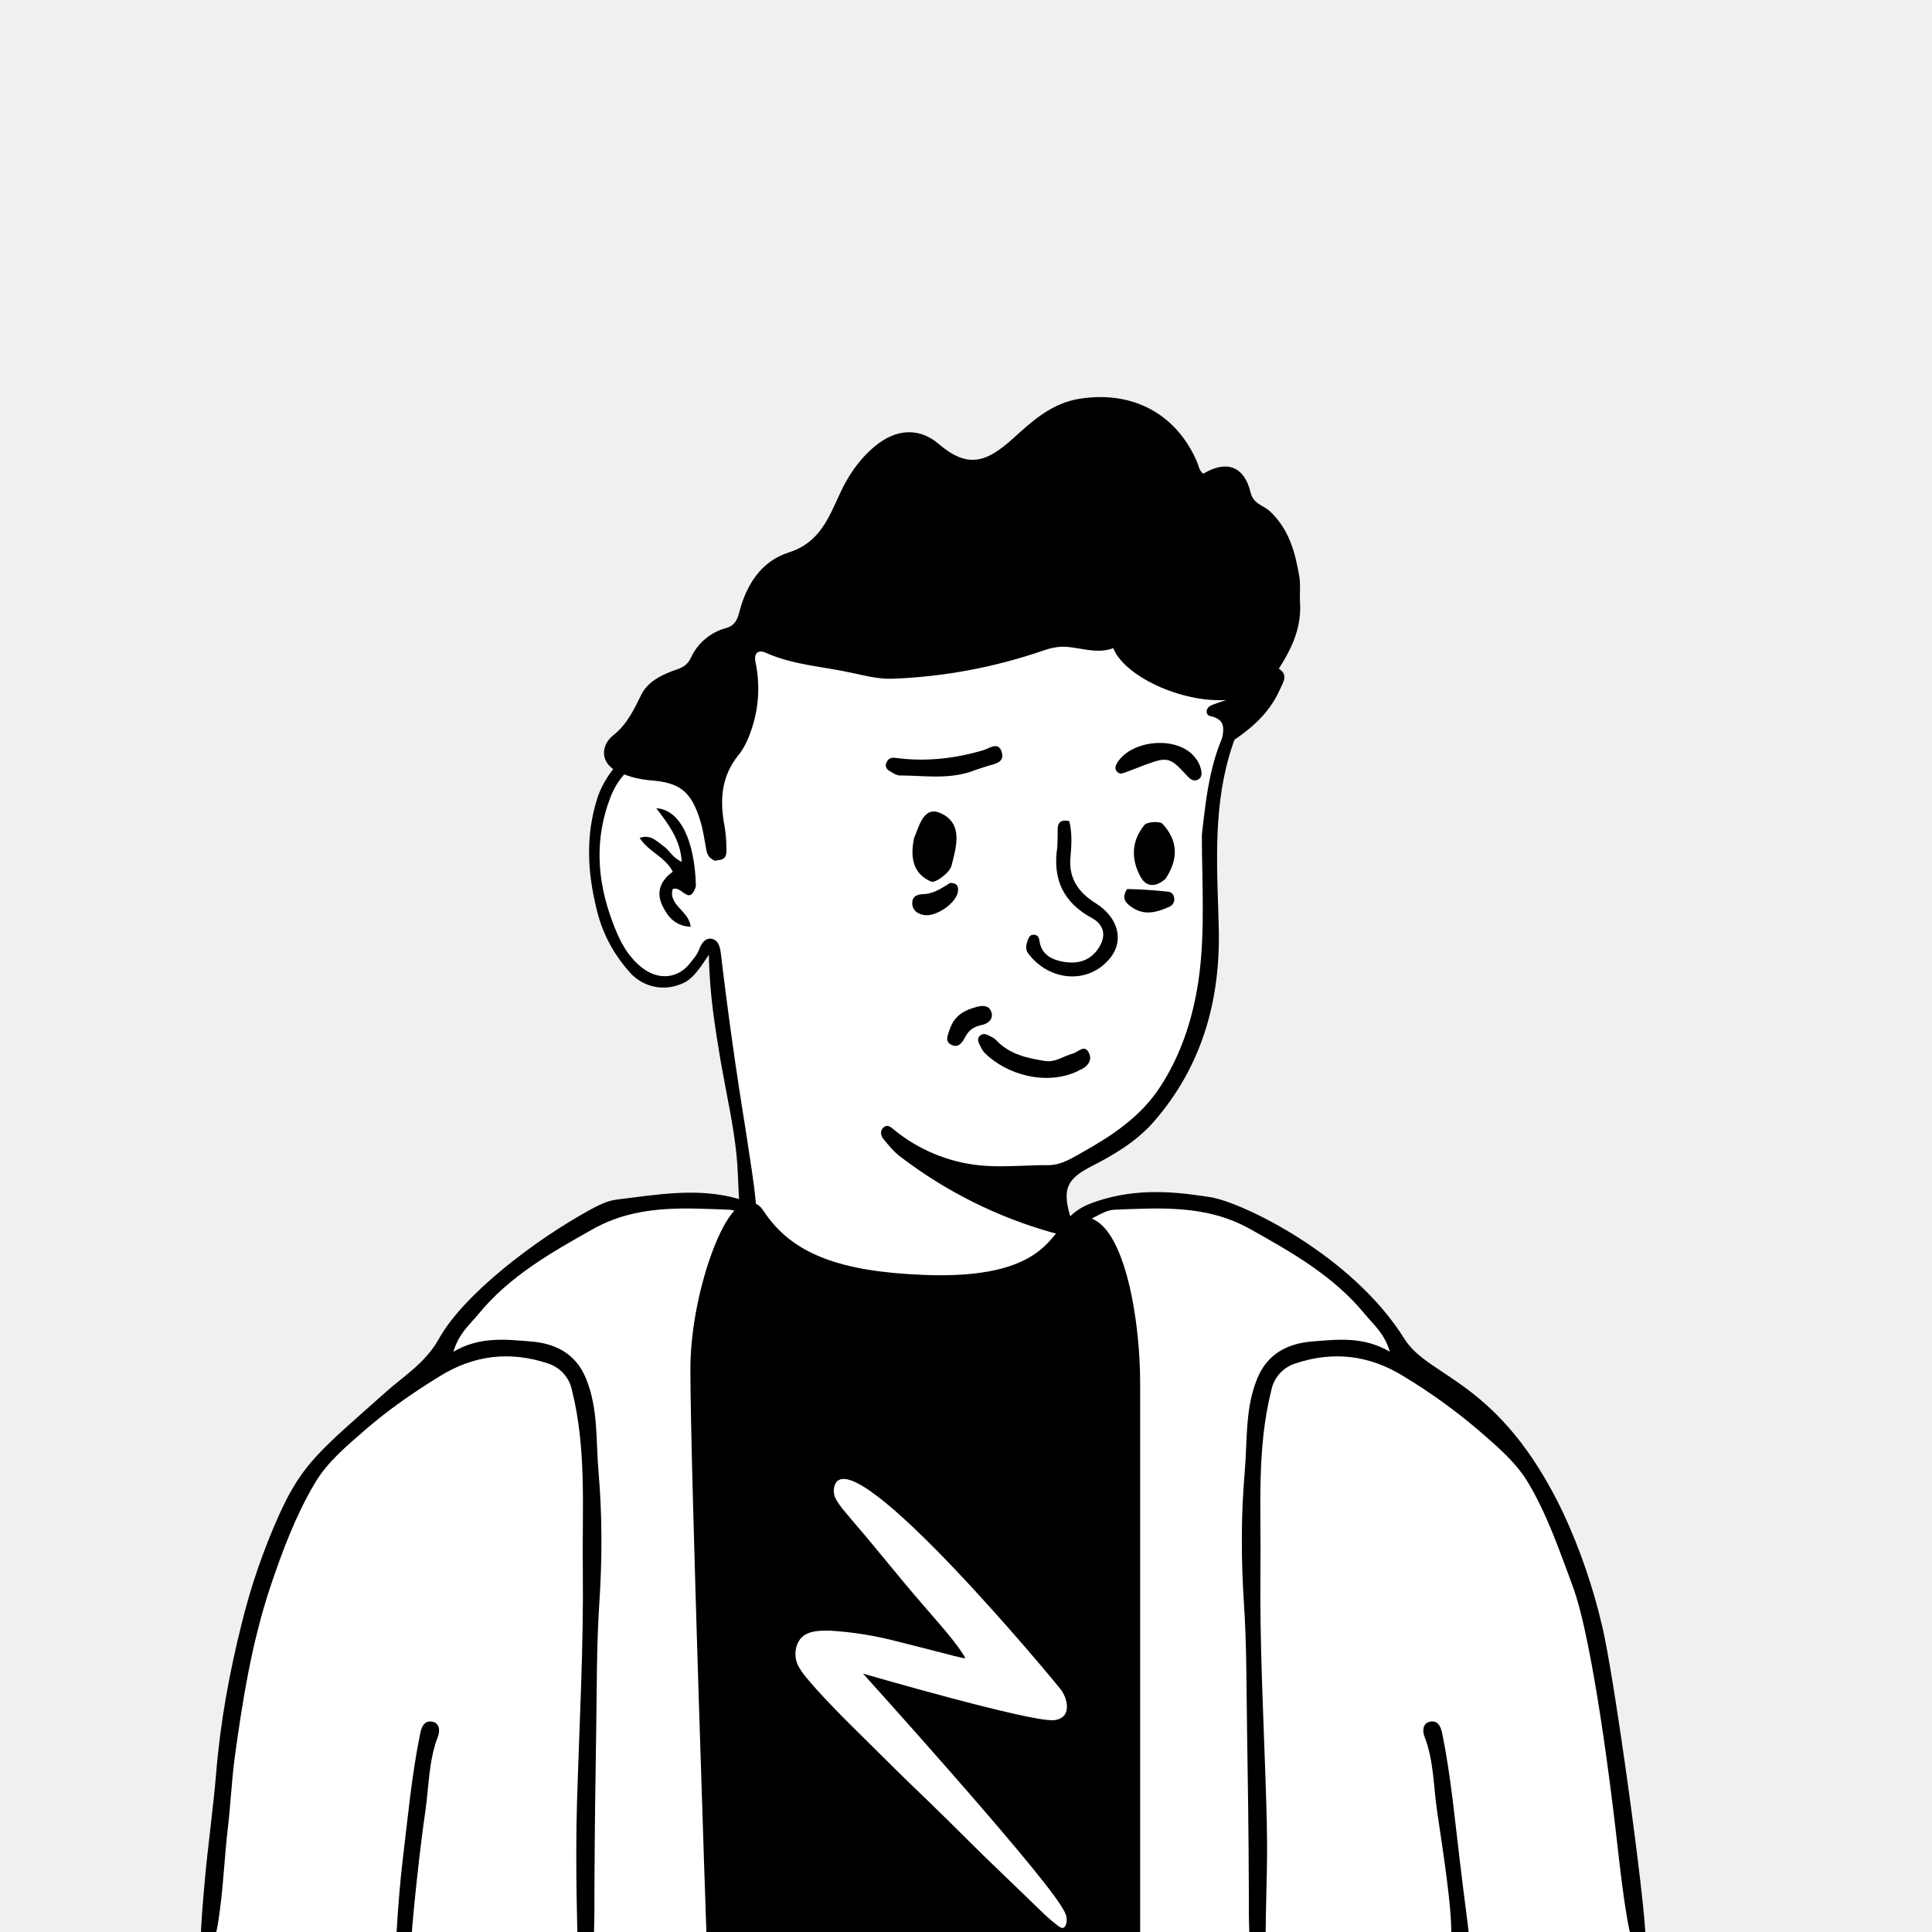
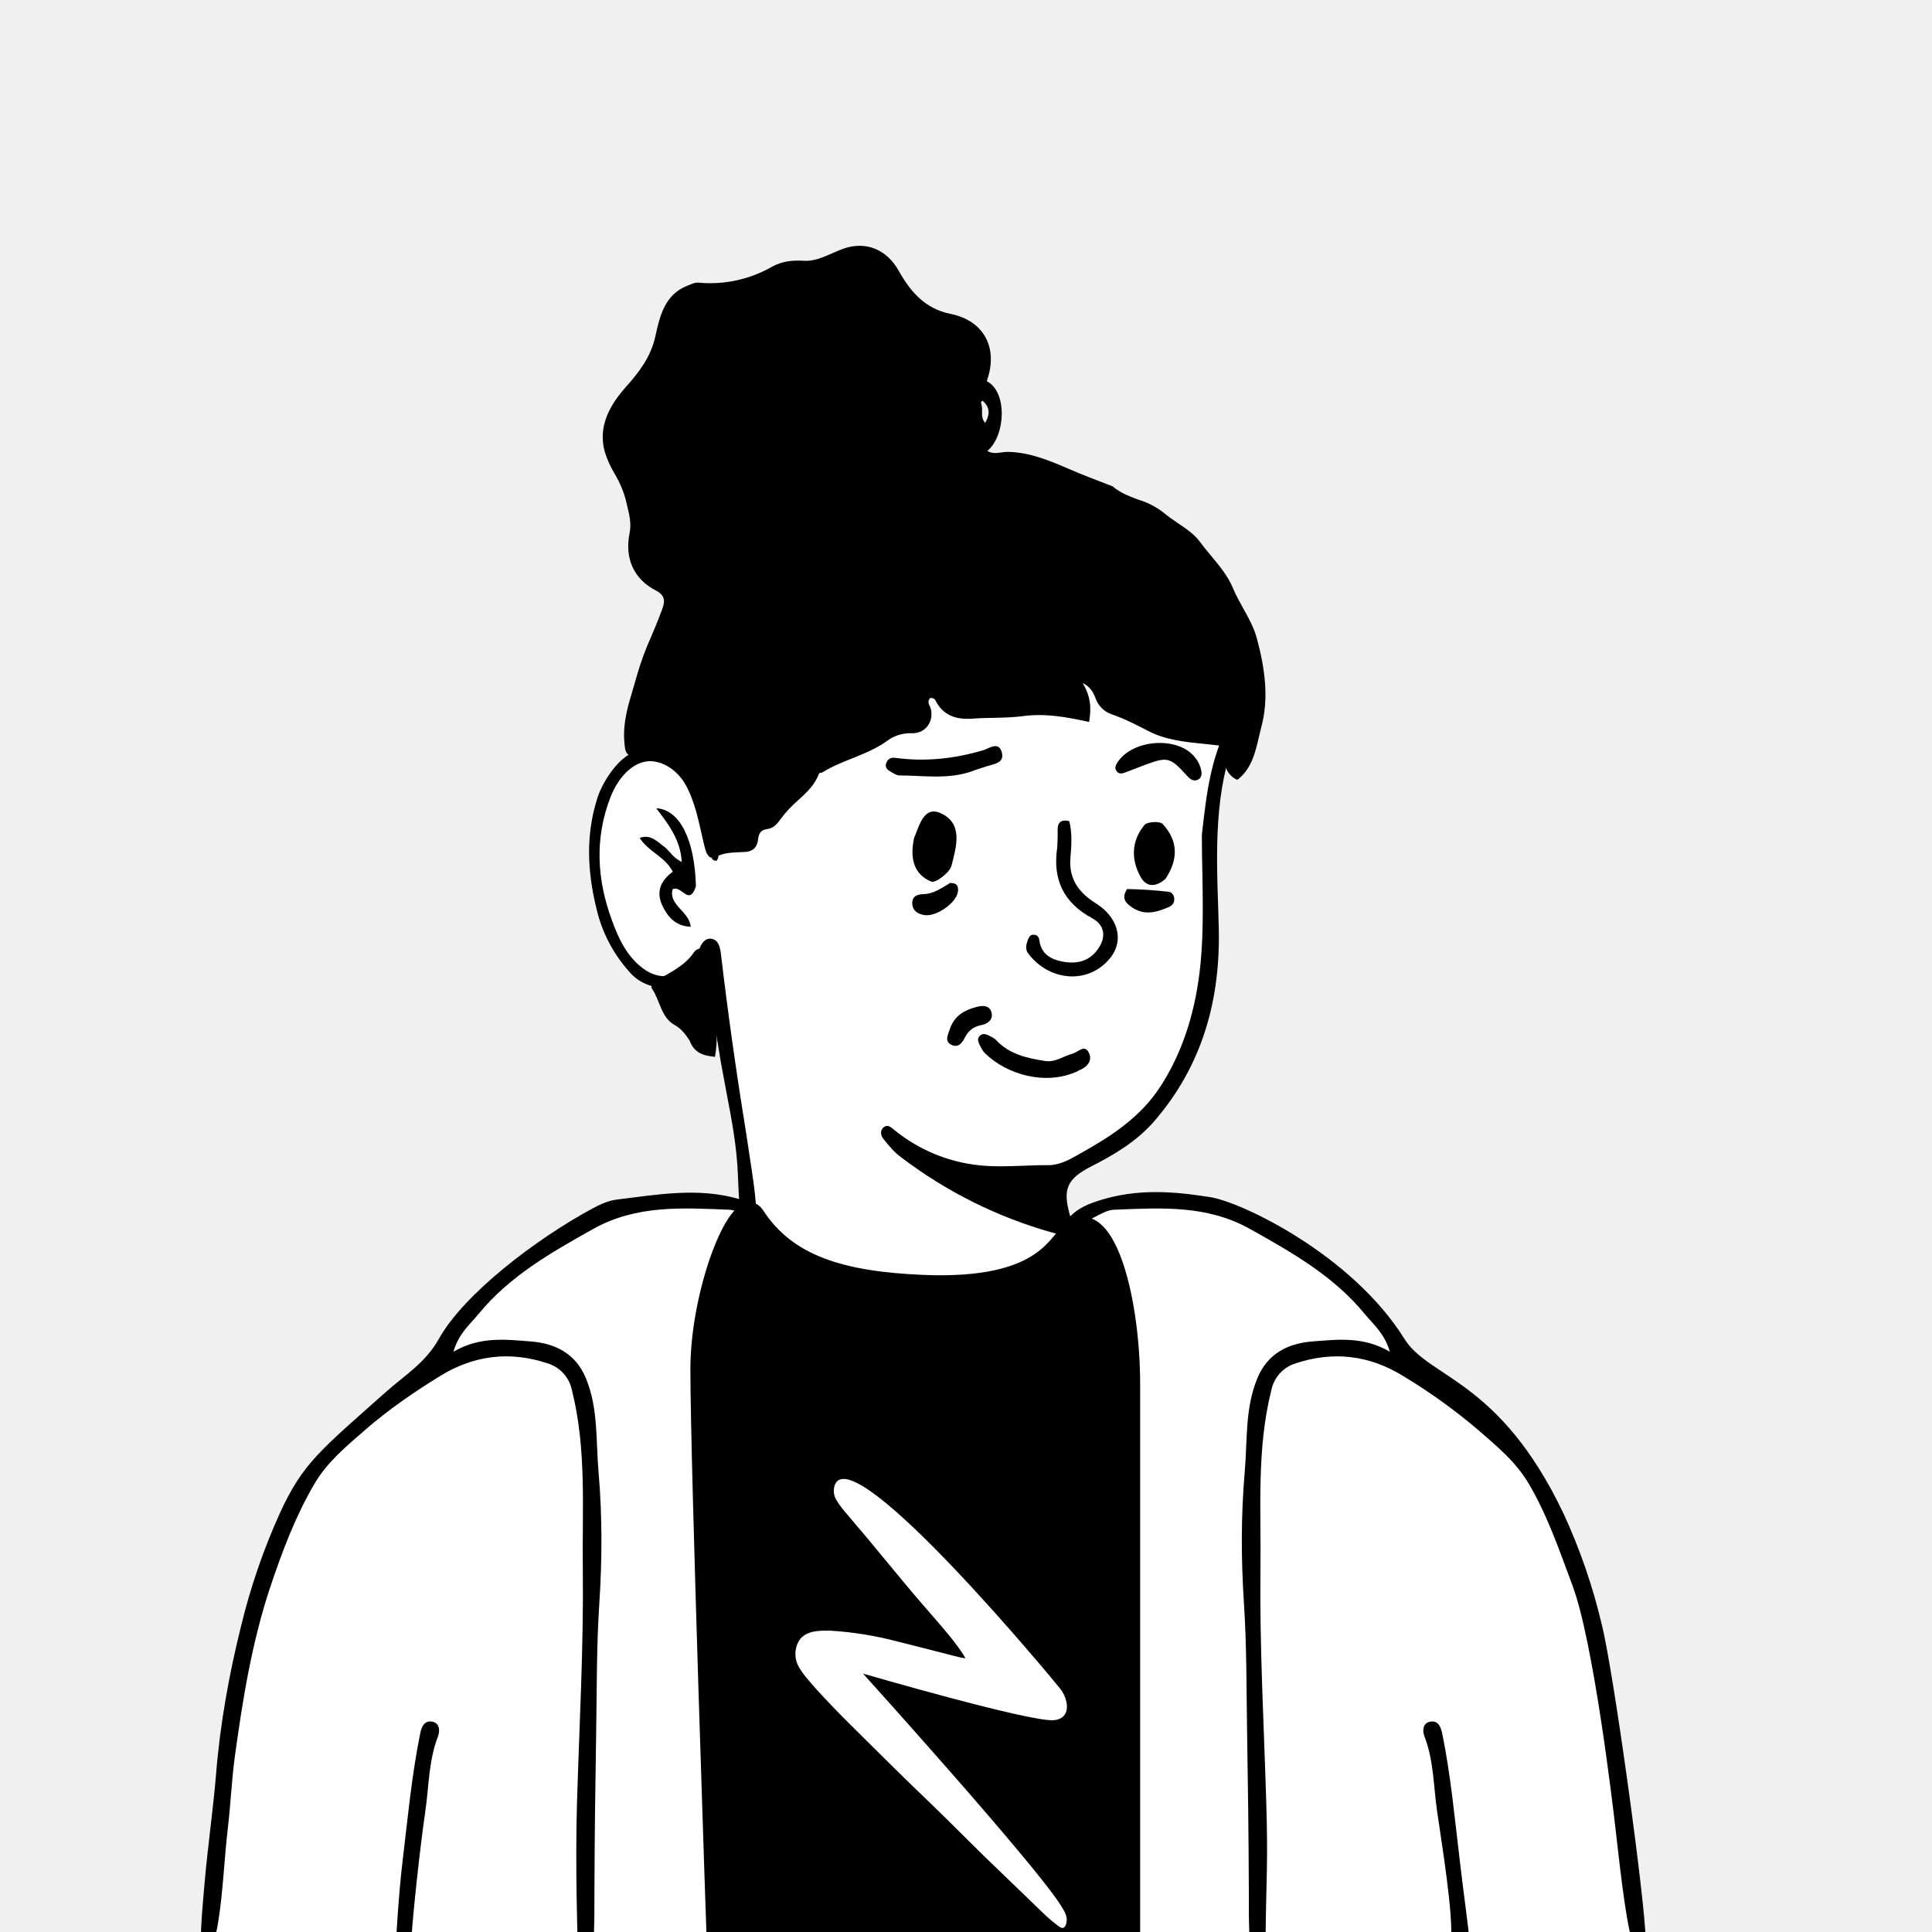
- <svg xmlns="http://www.w3.org/2000/svg" viewBox="0 0 1744 1744" fill="none" shape-rendering="auto" width="128" height="128">
+ <svg xmlns="http://www.w3.org/2000/svg" viewBox="0 0 1744 1744" fill="none" shape-rendering="auto">
  <mask id="viewboxMask">
    <rect width="1744" height="1744" rx="0" ry="0" x="0" y="0" fill="#fff" />
  </mask>
  <g mask="url(#viewboxMask)">
    <g transform="translate(531 487)">
      <path d="M554 727.7c-99.2 297-363.8 388.6-503.7 19.8-19.3-50.7 31-69.5 66.2-91.9 24.1-15.3 36.8-28.5 35.3-42.2-7-64.4-36.9-243.8-36.9-243.8l-3-5.8s.7-1.6-2.2 1.2c-3 3-9.9 34.2-37 34.2-24.5 0-49.2-10.9-61-86.3C7.2 285.6 9.6 214 40 201c12.5-5.3 24-7.2 35.2-.8 11.3 6.4-13-22 112-126C268.4 6.4 396.7-3.5 448.5 8 500.3 19.5 552 44.8 574.9 98.5c27.8 65-25.9 114.3-14 262.5-2.2 53.6.8 171.2-146.6 210.6-28 7.5-19.3 48.4 22.7 58.4 67 21 117 72.3 117 97.9" fill="#fff" />
      <path fill-rule="evenodd" clip-rule="evenodd" d="m554 266.2.1-1.4c4.1-36.4 8.2-71.7 27.1-103.4 6.5 4.4 5.7 10 3.7 15.2-19.9 51.2-18 104.4-16.2 157.6l.4 14c2.1 66.4-14.5 126.8-58.7 177.5-15.4 17.6-35.8 29.8-56.5 40.3-21.4 11-25.9 20.1-19.2 43.6l.8 2.6c1.4 3.9 2.8 7.9-1 11.8-4.5 4.6-9.5 3.3-14.8 1.8l-.6-.1a406.4 406.4 0 0 1-137-68.3c-6-4.4-10.8-10.3-15.5-16.1l-.3-.4c-2.5-3-3-7.8.5-10.4 3.3-2.5 5.8-.5 8.7 1.8l1 .9a145.5 145.5 0 0 0 76.3 31.7c13.4 1.4 26.6.9 40 .4 7.4-.3 14.8-.6 22.3-.5 10.2 0 18.7-4.7 26.7-9.2l2.8-1.6c27.8-15.5 54.3-32.8 72.2-60.7 16.1-25 25.9-52.2 31.6-80.9 7.2-36.1 6.6-72.7 6-109.8-.3-12-.5-24.2-.5-36.4ZM50.6 190.8c21.9-1.7 34 11.2 44.3 26.3a140.4 140.4 0 0 1 22.4 61.5c.5 3.7 1 7.6-1.2 11.3-4.5.6-4.9-3-5-5.6-.5-20.7-9.7-38.7-18.9-56.1-6.6-12.5-16.2-24.6-31.4-27.6-17.2-3.5-33 12-40.8 32.2-14.5 37.6-12 74.6 1.4 111 5.8 15.9 13.1 32.1 27.8 43.2 14.8 11.3 32.7 9.3 43.6-5.7l2-2.5c2-2.6 4-5.1 5-8 2.1-5.8 5.4-11.2 11.3-10.4 6.8 1 8 8.3 8.7 14a3661 3661 0 0 0 22 156.7l5.9 38.8c2.6 17.1 5.6 41.7 3.6 52.1a28 28 0 0 0-.3 2.2c-.4 2.8-.6 5-4.2 5.5-4.9.8-7-2-7.7-6.4-2.3-17-3-23.6-4-49.6-.9-25.2-5.6-50-10.4-74.9l-5-27c-5.2-30.8-10.3-62-10.8-97l-2 3c-7.6 11.3-13.7 20.5-24.5 24a40.5 40.5 0 0 1-46.1-12.5 127.8 127.8 0 0 1-28.8-55.8c-8.4-34-9.9-67.1.9-100.6 5.2-16.1 23.7-44.7 42.2-42Zm34.6 127.5c4.4 3.2 8.4 6 12-5.4-1.1-42.2-14.7-69.2-35.8-70.3 11.2 14.6 22 28.8 23 48.5a32.3 32.3 0 0 1-10.7-8.8c-2-2.2-4-4.4-6.5-6l-3-2.4c-4.8-3.6-9.7-7.4-17.8-4.5 3.8 5.8 9 10 14.3 14 6 4.7 12 9.3 15.6 16.5-10.6 7.7-15.2 17.7-9.7 29.9 4.8 10.5 11.9 19.2 25.9 19.8-.6-6.3-4.7-10.9-8.8-15.4-5-5.4-9.7-10.6-7.5-18.6 3.2-1.5 6.2.7 9 2.7Z" fill="#000" />
    </g>
    <g transform="translate(178 1057)">
      <path d="M1301.3 694.3H182L6 692s25.8-236.8 36.7-268.4C69 348 95.3 256.1 163.2 211.3c29.6-19.6 53.3-37 55.2-47.6 1-5.3 97.8-99.7 115.3-109.2C417.2 8.9 498.5 36 498.5 36l.9 18.8s1.9 22.7 6.9 29.4c22.7 31 101.3 50.4 154.1 54.7 66.3 5.3 138.5-24.7 140.7-46.7 1.7-17.3-21.4-48.5 11.8-61.6C838.5 20.6 914.5 27 941 37.3c34.1 13.2 99 53.5 130.3 93.4 12.2 15.6 14.7 59.5 56.3 72.4 62 19.1 109.6 108.7 135.3 220.5 13.1 57.2 38.4 270.7 38.4 270.7Z" fill="#fff" />
      <path d="m843.7 694.3-377.5-.3s-13.5-434.3-13.5-523.6c0-74 36.6-154.8 52-130.7 28.5 44.5 76.5 55 149 58.3 115 5.1 121.6-38 137.3-46.8 31.4-17.9 52.7 56.4 52.7 133v510.1Z" fill="#000" />
      <mask id="bodyVariant09-a" style="mask-type:luminance" maskUnits="userSpaceOnUse" x="453" y="259" width="392" height="433">
        <path d="m467 692-14-432.5h392V692H467Z" fill="#fff" />
      </mask>
      <g mask="url(#bodyVariant09-a)">
        <g transform="translate(396 278)" style="mix-blend-mode:difference">
          <path d="M204.9 175.7s150.1 43.7 172 42.1c9.5-.6 13.6-7 11.8-16.2a28 28 0 0 0-5.5-12c-2.9-4-186-225.6-203.5-184.5a16 16 0 0 0 .5 12.5c4.3 8 10.8 14.4 16.3 21.3 21.4 24.8 41.6 50.6 63.1 75.3 12.7 14.9 30.5 34.2 37.9 47.7-5.4-.5-15.1-3.5-21.1-4.9-13.5-3.4-27-7-40.5-10.3a313.1 313.1 0 0 0-60.2-9.7c-9.2-.1-20.4-.4-27 7.1-5.2 6.5-6 15.8-2.8 23.3 4 8.3 10.7 15 16.6 22a855 855 0 0 0 29.6 30.9c18.8 18.5 37.3 37.2 56.2 55.5 22 21 43.5 42.3 65 63.7 15.9 15.5 32 30.7 47.9 46.2 4.8 4.7 9.6 9.4 14.8 13.7l5.3 4.2c1.2.8 2.4 1.7 3.9 1.8 2.5-.4 3.3-3.5 3.6-5.7.9-5.8-2.8-10.7-5.6-15.3C358.6 345.7 205 175.7 205 175.7Z" fill="#fff" />
        </g>
      </g>
      <path d="M1295 694c-6.2-21.3-11.5-73.3-14.9-102-2.4-20.7-19.6-166.5-38.5-217.4-11.6-31.1-22.4-63-39.5-92.1-11.7-20-29.3-34.3-46-48.9a513 513 0 0 0-67-48.2c-30.9-19.2-63.4-23-97.6-11.7a32 32 0 0 0-21.9 24.3c-13.4 53.3-9.1 107.6-9.8 161.6-.8 69.8 3.1 139.5 5.2 209.2 1.8 57.2 0 66.7-.6 125.2h-14.5c-.9-32.2-.4-15.3-.6-47.5-.2-47.6-.8-95.1-1.6-142.7-.6-37.8-.3-75.7-2.8-113.5-2.6-39.6-2.7-79.1.7-118.6 2.5-28.2.1-57 11.3-84.3 9.4-23 28.3-31.8 49.9-33.5 22.4-1.7 45.7-4.8 69.8 9.3-4.8-16.6-15-24.7-22.6-34-28-34.2-65.5-55.5-103.6-76.8-39.3-22-80.7-19-122.6-17.4-6.5.3-12 3.8-17.8 6.7-7.5 4-15.3 7.3-26.6 4.8 9.5-13 22.1-17.3 35.1-21.1 37.1-10.8 73-5.2 95.7-1.8C943 28 1042.7 76 1089.7 151.5c22.3 35.9 85.8 36.4 143.6 157.6a528 528 0 0 1 34.7 100.7c10.9 44 39.5 252.6 39.5 284.2H1295ZM15.3 694c2-6.9 2.7-9.9 3.6-15.7 4.6-28.4 5.5-57.6 8.9-86.3 2.4-20.6 3.3-41.4 6-62 7.2-52.7 15.6-105 32.5-155.4 10.7-31.7 22.4-63 39.5-92.1 11.7-20 29.3-34.3 46-48.9 20.7-18 43.5-33.7 67-48.2 30.9-19.2 63.4-23 97.6-11.7a32 32 0 0 1 21.9 24.3c13.4 53.3 9.1 107.6 9.8 161.6.8 69.8-3.1 139.5-5.2 209.2-1.8 57.2.5 125 .5 125l14.6.2c.9-32.2.4-15.3.6-47.5.2-47.6.8-95.1 1.6-142.7.6-37.8.3-75.7 2.8-113.5 2.6-39.6 2.7-79.1-.7-118.6-2.5-28.2-.1-57-11.3-84.3-9.4-23-28.3-31.8-50-33.5-22.3-1.7-45.6-4.8-69.7 9.3 4.8-16.6 15-24.7 22.6-34 28-34.2 65.5-55.5 103.5-76.8 39.4-22 80.8-19 122.7-17.4 6.5.3 12 3.8 17.8 6.7 7.5 4 2.3 11.5 6.4.7 5.8-15-2-13.2-15-17-37-10.8-74-4-111 .5-7.4 1-14.8 4.4-21.5 8-51.4 27.8-116 77.2-138.6 117.6-12 21.6-30.7 32.8-47.5 47.7C111 252.3 95.3 263.8 74.6 309a573.6 573.6 0 0 0-34.7 100.7c-11 44-19.1 88.6-22.8 134.2-2.7 32.4-7.4 64.8-10.3 97.4-2 22.8-3.5 39.7-3.5 52.6h12Z" fill="#000" />
      <path d="M1131.8 694c2-23.7-8-84.7-12.5-115.7-3.3-22.6-3-46-11.4-67.7-2.1-5.4-1.5-12.4 5.3-13.5 6.4-1 9.2 3.5 10.7 10.8 7.8 38.3 11.3 77.2 16 116 3.5 30 7.8 60 8.5 70l-16.6.1ZM193.3 694c1.4-23.6 8-84.7 12.6-115.7 3.3-22.6 3-46 11.4-67.7 2.1-5.4 1.5-12.4-5.3-13.5-6.4-1-9.3 3.5-10.7 10.8-7.8 38.3-11.3 77.2-16 116-3.6 30-5.7 70.1-5.7 70.1h13.7Z" fill="#000" />
      <path d="M467.4 694.3S452.7 266.8 452.7 179c0-72.8 36.6-163 52-139.2 28.5 43.8 77.2 58.4 149.7 61.5 115 5 120.9-41.3 136.6-50 31.4-17.6 52.7 66 52.7 141.4V694" stroke="#000" stroke-width="15" />
    </g>
    <g transform="translate(266 207)">
-       <path d="M907.4 335c2 23.5-6.8 42.5-19 61.6 8.8 5.7 4 12 .8 19.1-10.2 23-28.7 37.5-48.9 50.4-2.3-.7-3.9-2.5-3.5-4.7 2-10 4-19-10.4-22-4.1-.9-4.7-7 1-9.7 3.6-1.6 7.5-2.7 13.5-4.8-40.4 2.5-91.6-21.2-102-46.8-13.2 5-26.6.5-39.8-1-8.6-1-16 .6-23.5 3.2a472.3 472.3 0 0 1-136 25.4c-12.1.4-23.6-2.5-35.2-5-26.4-6-53.9-7.2-79-18.4-7.8-3.5-10.8 1-9.5 8a115 115 0 0 1-2.4 57.7c-3 9.6-6.8 19.1-12.6 26.2-16.1 19.8-17.3 41.4-12.8 64.8 1 6.3 1.6 12.7 1.6 19 .2 5 .7 10.6-7 11.4-7.2.7-10.2-3.8-11.2-9.6-1.6-8.7-2.7-17.4-5.4-26-8-26-17.9-34.4-45-36.4-9.3-.8-18.4-3-27-6.7-19.4-7.6-17.9-25-6.6-33.9 12.7-10.1 18.6-23 25.4-36.7 6.1-12.4 19.6-18.6 32.7-23 5.8-2 9.4-4.9 12-10.2a48.8 48.8 0 0 1 32-27c7-2 9.8-6.7 11.6-13.7 6.3-25 19.8-46.6 44.8-54.5 27.9-8.8 36.1-31.4 46.4-53.6 7.6-16.4 17.6-30.9 31.5-42.4 19.4-16 40.1-16.7 57.4-2 26 22.2 42.7 17.3 67.5-5.2 17.6-16 35-31.7 60-35.6 47-7.3 86.6 13 105.6 56.7 1.7 3.8 2 8.3 5.8 11 20.9-12.5 37-6.9 42.7 17 2.6 10.6 11.7 11.5 17.4 16.9 17.4 16.3 22.9 37.2 26.6 59 1.1 6.7.4 13.6.5 21.5Z" fill="#000" />
+       <g fill="#000">
+         <path fill-rule="evenodd" clip-rule="evenodd" d="M761.5 244c-8-3-16.2-6-23.2-12a1333.5 1333.5 0 0 1-21.2-8.2c-6-2.3-12-4.8-18-7.4-17.7-7.6-35.3-15.1-55.2-15.5-1.9 0-3.8.2-5.8.5-4.2.6-8.5 1.2-12.8-1.3 16.8-14.3 18-53.8-.6-63 10.7-29.5-2-54.6-32.8-60.8-23.2-4.7-36.2-20.3-46.6-38.8-10.6-19-29.3-27.2-49.7-20.1-3.5 1.2-7 2.7-10.5 4.3-8.4 3.7-17 7.4-25.9 6.7-10.4-.7-19.7.7-28 5.2A112.4 112.4 0 0 1 365 48.2c-3.2-.4-6.1.9-9 2.1l-2 .8c-20 8-24.5 27.7-28.2 44.5l-.2 1c-4.3 19.1-14.7 32.3-26.8 45.9-14.6 16.5-25 35.4-19 58A95 95 0 0 0 289 221a90 90 0 0 1 10.2 24.5l1.2 5.2c1.9 7.8 3.6 15.2 1.9 23.6-4.5 22.5 3.6 41.4 23.7 51.7 10.2 5.2 7.6 12 5.2 18.4l-.7 1.8c-2.6 7.2-5.6 14.2-8.6 21.3a257 257 0 0 0-12.8 34.7l-3.9 13.5c-4.4 14.6-8.8 29.4-7.7 45.8.8 12.6 2 14.7 14.2 14a39 39 0 0 1 36.6 18.5c10.9 15.6 14.8 33.2 18.8 50.7 1 4.6 2 9.2 3.2 13.7 1.5 6 4.4 11 9.7 8.2 7-3.7 14-4 21-4.3l6.2-.3c6.4-.5 10.1-4.2 11-10.5.5-5 1.8-9.2 7.8-10 6.6-.7 9.8-5.2 13.2-9.9a105.5 105.5 0 0 1 15-16c7.7-7 15.4-14 19.1-24.3.2-.4 1-.6 1.7-.7.7-.2 1.4-.3 1.8-.6 8.4-5.2 17.5-8.9 26.7-12.5 11-4.5 22-8.9 31.7-16 6.3-4.6 14-6.9 21.7-6.6 11.8.4 19.9-9.5 17.5-21.4-.2-1-.7-2-1.1-3-1.1-2.4-2.2-4.8.5-7.5l2.4.3a4 4 0 0 1 2 1.5c7 14.4 19.3 18 33.9 16.9 6.2-.5 12.5-.6 18.7-.7 9-.2 18-.4 27-1.6 20-2.7 39.7 1 59.3 5.3 2.2-12 1.5-23.5-5.9-35.2 7.3 3.5 9.8 8.9 11.7 13.7a23.4 23.4 0 0 0 14.7 14.6c11.5 4 22.2 9.5 33 15.1 15.4 8 32.4 9.8 49.6 11.5l14.6 1.6c1.3 3.1 2 6.6 2.9 10 1.8 8.3 3.7 16.6 13.2 21 13-10 16.3-25 19.5-38.8l2.2-9c7-25.8 3.2-53.2-4-79.7-2.6-10-7.5-18.7-12.4-27.4-3.3-6-6.7-12-9.3-18.4-4.5-10.7-12-19.8-19.5-28.8a242 242 0 0 1-10.4-13c-4.7-6.5-12.2-11.6-19.8-16.7-4.6-3.1-9.2-6.3-13.3-9.8a70.3 70.3 0 0 0-22.4-11.4Zm-141-79.8c0-2 0-3.7-.4-5.4l-.4-1.7c-.2-.6-.3-.8-.2-1 .4-.5.8-1 1.4-1.4 6.4 5.4 7.2 11.7 2.4 20.1-3-3.5-2.9-7.2-2.8-10.6Z" />
+         <path d="M356.3 732c-4-5.9-7.3-10.4-13.4-13.8-12.2-6.8-13-21.8-20.2-32.5-2-2.9 1.1-6 4.5-8 12-7 24.7-12.7 33.2-25 4.5-6.4 13-3.3 14.9 5.3 2 10 3.3 20.1 3.8 30.3.7 19.3 3.8 38.6.3 58.7-10.2-1-18.9-3.3-23-15Z" />
+       </g>
    </g>
    <g transform="translate(791 871)">
      <path d="M182.3 95.7c-29.2 14-65.1 3-84.2-16-2.3-2.3-3.8-5.6-5.3-8.6-1-2.3-1.6-5 .7-7.1 2.2-2.1 4.7-1.8 7.1-.7 2.6 1.3 5.6 2.5 7.5 4.5 12.1 13 28 16.4 44.7 19C162 88 169 82.3 177 80.2c5.3-1.4 11-9 15-.7 3.3 6.8-1.3 12.9-9.7 16ZM66.6 57.4C71 45.2 80.3 40.6 90.8 37.9c5-1.3 10.8-1.7 13 4.3 2.4 7-3.2 10.9-8.3 12-7.3 1.4-12 4.6-15.4 11.2-2.2 4.3-5.7 9.7-11.7 7-7.2-3-3.8-9-1.8-15Z" fill="#000" />
    </g>
    <g transform="translate(653 805)" />
    <g transform="translate(901 668)">
      <path d="M53.4 96.7c.2-5.7.5-10.4.3-15-.2-7.3 3-10.2 10.5-8.5 2.8 10.7 2 22 1.1 32.7-1.8 19.6 7.7 32 23 41.6 19.6 12.3 25.6 32.7 13.4 48.6-19.8 25.4-56.3 21.8-75-4.1-2.2-3.2-1.4-7.5 0-11.2.9-2.3 1.9-5 5-5 3.8-.2 5.2 2.2 5.6 5.5 1.8 12.3 10.8 16.9 21.2 18.8 13 2.4 24.5-.5 32.3-12.4 7-10.7 5-20.9-6-26.9-25.4-13.7-35.9-34.6-31.4-64Z" fill="#000" />
    </g>
    <g transform="translate(610 680)">
      <path d="M407.4 122.5c13 .3 25.4 1.1 37.6 2.5 3 .4 5 3.3 5 6.7 0 3.3-1.7 5.6-4.7 7-11.2 4.8-22 8.2-33.7.2-6.5-4.5-9-8.7-4.2-16.4ZM247.6 117c7 0 7.8 3.8 7 8.5-2 10.2-20 22.4-30.4 20.5-5.9-1-10.5-4-10.7-10.5-.2-6.7 4.8-8.2 10.3-8.4 9-.3 15.8-5.2 23.8-10ZM215.1 76.6c5-12 9-29.4 24.1-22.5 20.7 9.4 13.9 30.7 9.7 47.4-1.6 6.3-14.5 15.9-18.3 14.3-16.3-6.8-19.2-21.7-15.5-39.2ZM442 113.4c-8.6 7.5-17 7.6-22.2-1.5-9-16-8.6-32.8 3.3-47.2 2.5-3 13.8-3.6 16.3-1 14 15 14.6 31.8 2.6 49.7Z" fill="#000" />
    </g>
    <g transform="translate(610 680)" />
    <g transform="translate(774 657)">
      <path d="M104.9 38.7C82.4 47 60.2 43 38.3 43c-3 0-6.3-2.2-9.2-4-2.7-1.5-4.4-4-3-7.4 1.5-3.7 4-5 8-4.5 27.2 3.7 53.7.8 79.9-7 5-1.6 13.3-8 16.2 1.6 3 10.2-6.8 10.8-13.4 13l-12 3.9ZM260.5 33.1c-7.2 2.7-13.5 5.3-19.9 7.6-2.4.8-5.1.9-6.8-1.8-1.6-2.4-1-4.4.5-7 13.4-22 56.2-24.9 71-4.4 1.9 2.4 3.3 5 4.2 7.8 1.3 4.1 2.4 9.2-2.2 11.5-4.3 2.2-7.7-1.1-10.7-4.5-14-15.5-17-16.3-36-9.2Z" fill="#000" />
    </g>
    <g transform="translate(0 559)" />
  </g>
</svg>
